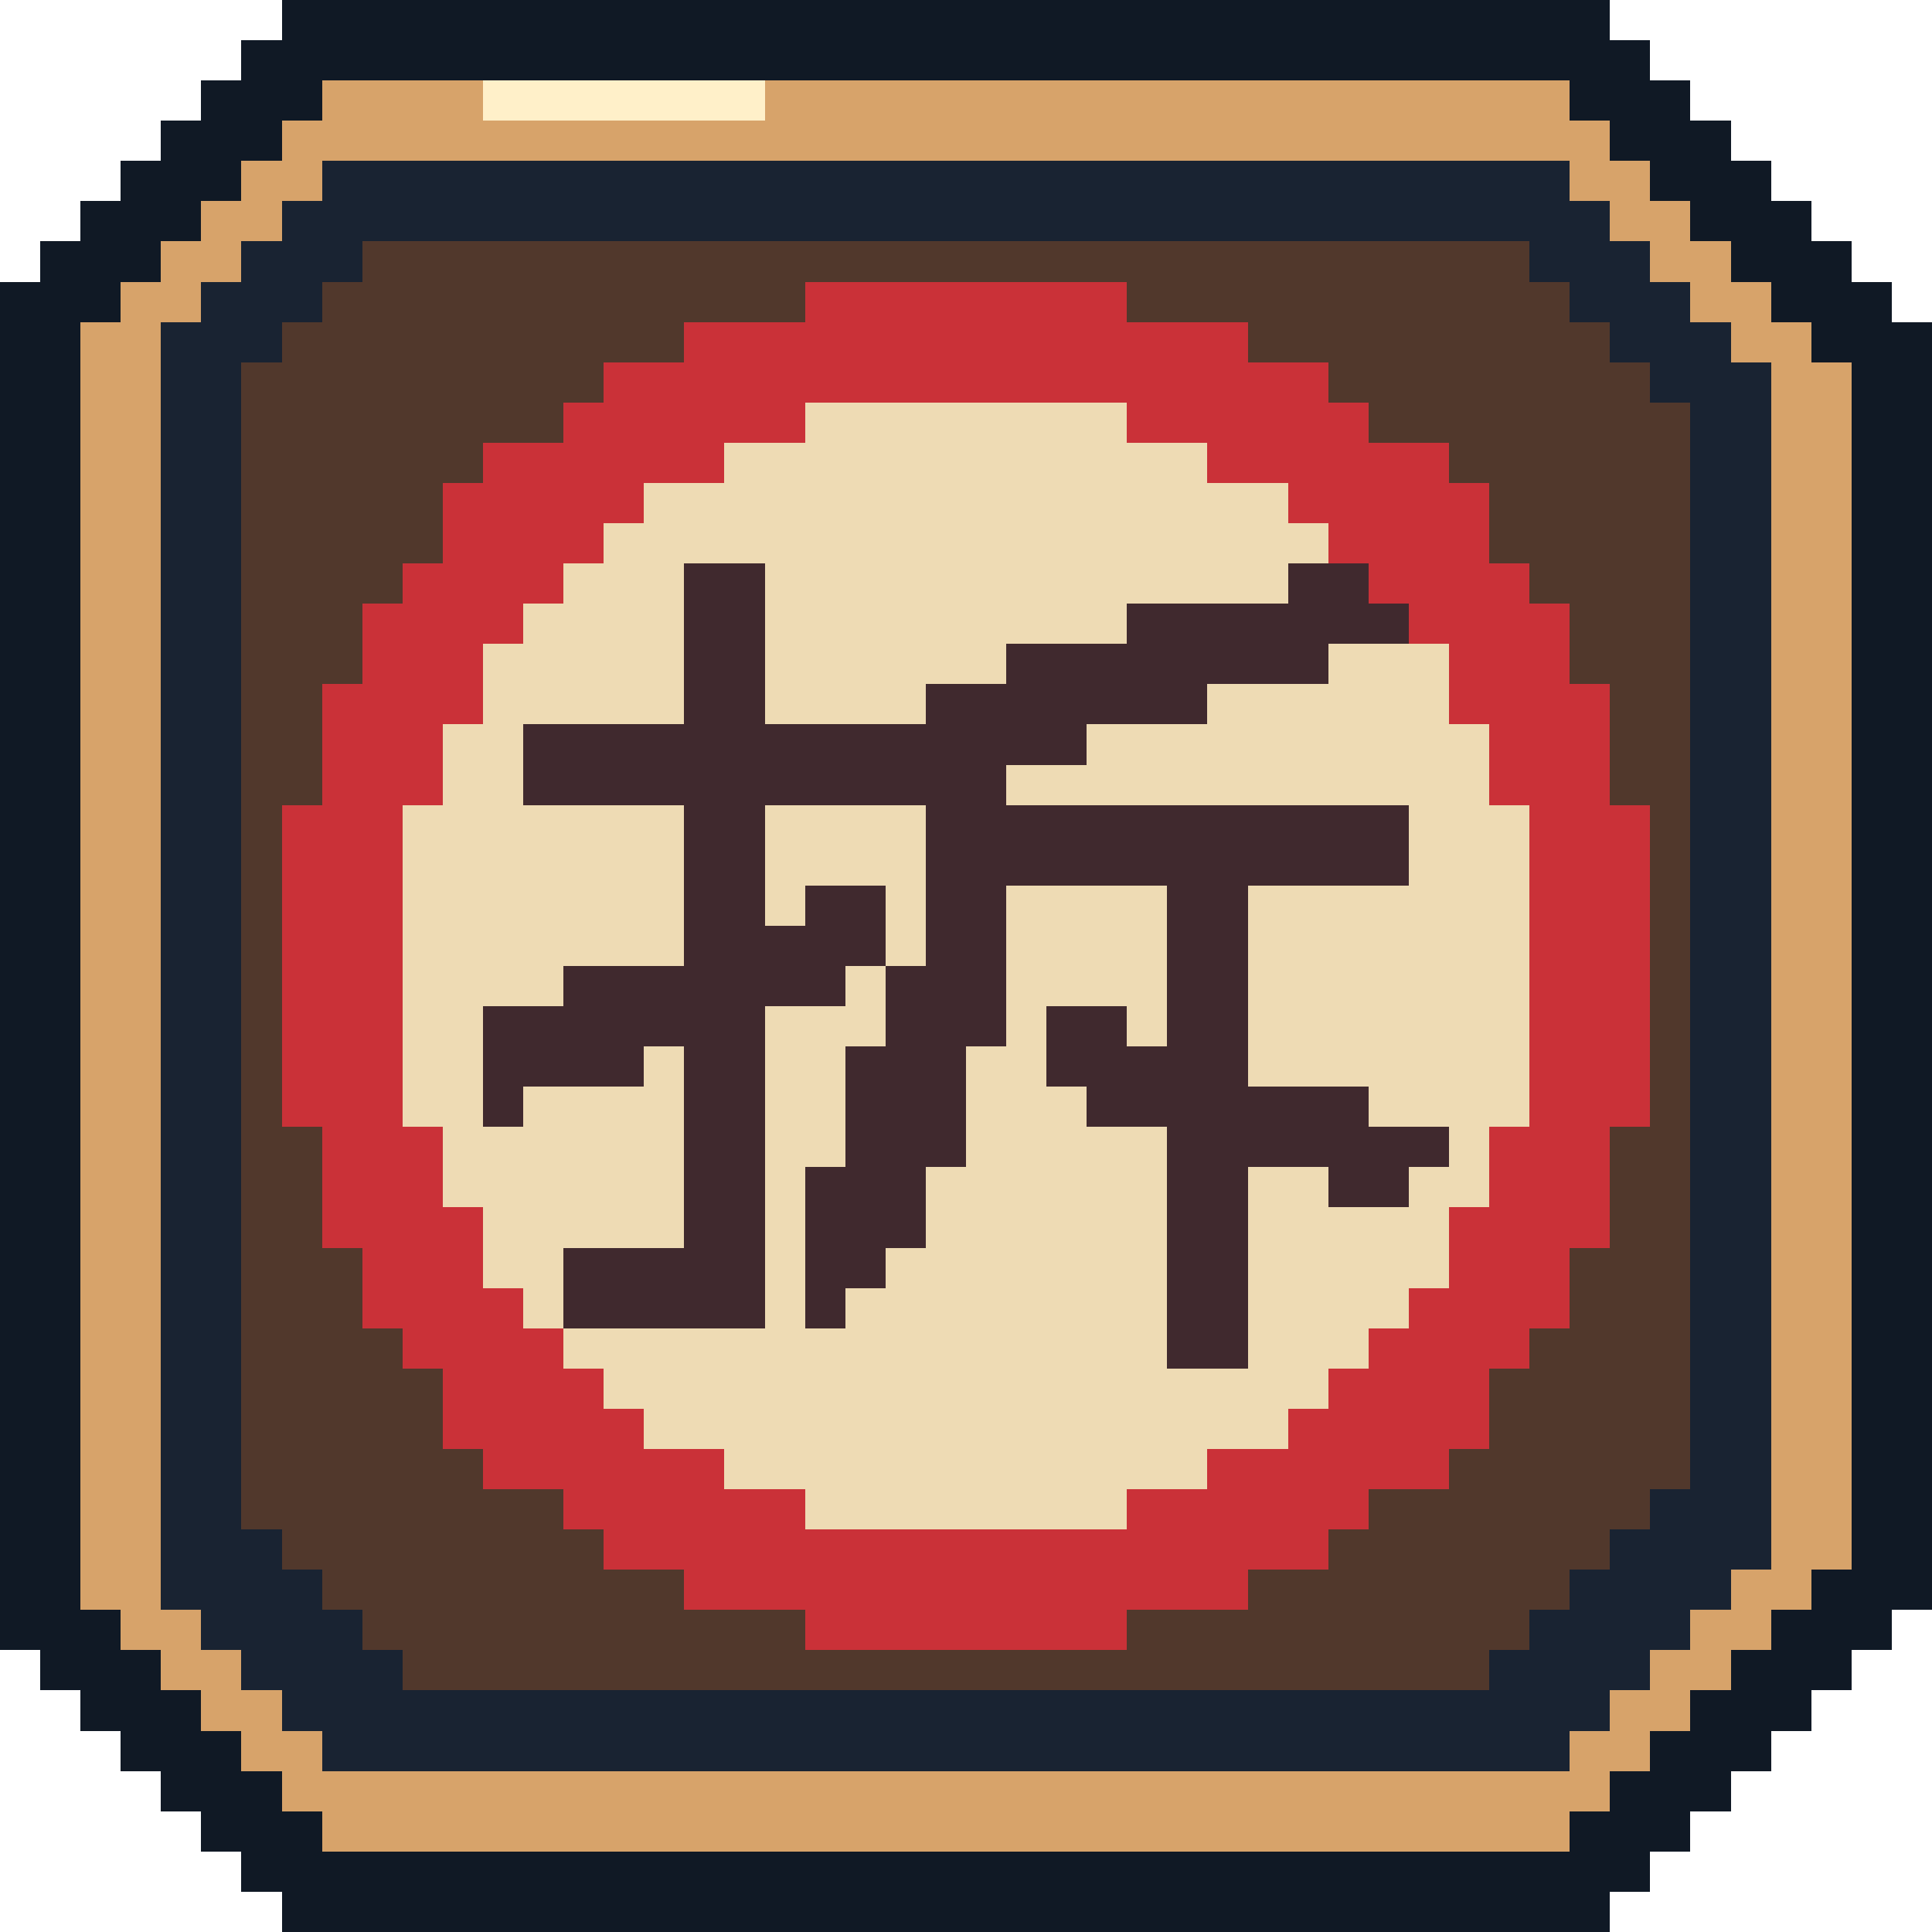
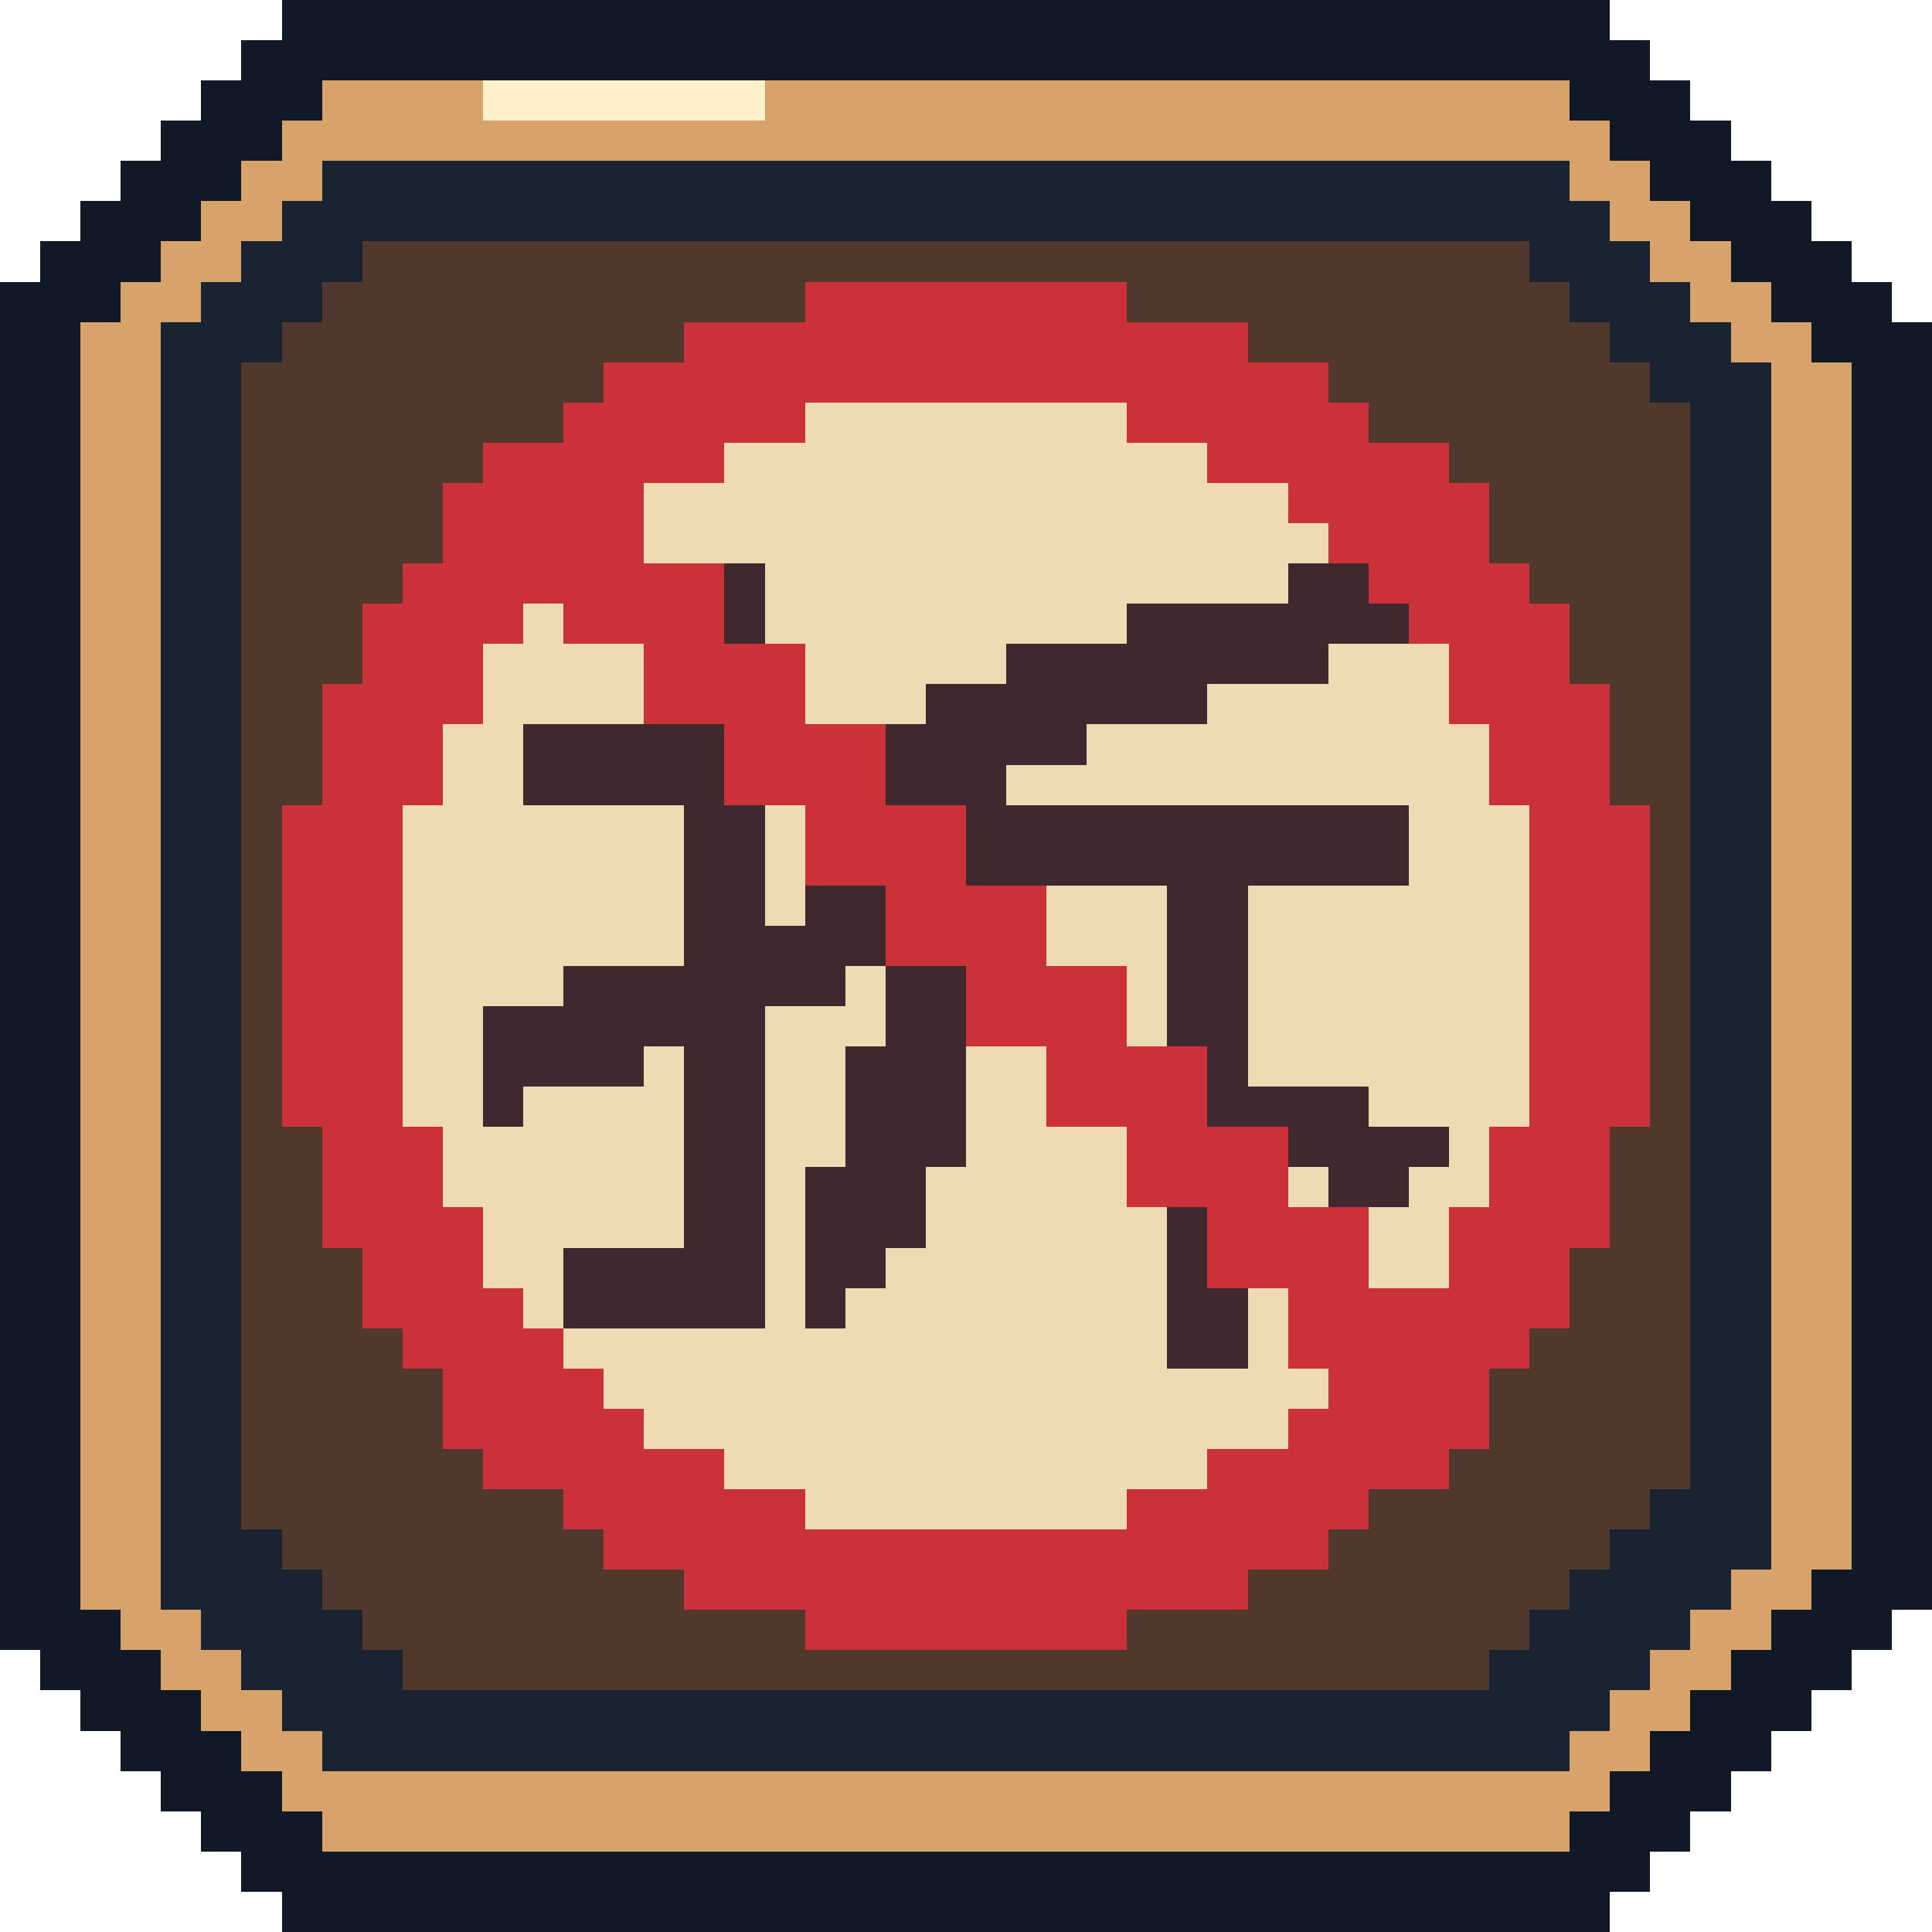
<svg xmlns="http://www.w3.org/2000/svg" width="48" height="48" viewBox="0 0 48 48" shape-rendering="crispEdges">
  <path fill="#101925" d="M7 0h33v1h-33zM7 47h33v1h-33zM6 1h35v1h-35zM6 46h35v1h-35zM5 2h3v1h-3zM5 45h3v1h-3zM39 2h3v1h-3zM39 45h3v1h-3zM4 3h3v1h-3zM4 44h3v1h-3zM40 3h3v1h-3zM40 44h3v1h-3zM3 4h3v1h-3zM3 43h3v1h-3zM41 4h3v1h-3zM41 43h3v1h-3zM2 5h3v1h-3zM2 42h3v1h-3zM42 5h3v1h-3zM42 42h3v1h-3zM1 6h3v1h-3zM1 41h3v1h-3zM43 6h3v1h-3zM43 41h3v1h-3zM0 7h3v1h-3zM0 40h3v1h-3zM44 7h3v1h-3zM44 40h3v1h-3zM0 8h2v32h-2zM45 8h3v1h-3zM45 39h3v1h-3zM46 9h2v30h-2z" />
  <path fill="#d7a36a" d="M8 2h4v1h-4zM19 2h20v1h-20zM7 3h33v1h-33zM7 44h33v1h-33zM6 4h2v1h-2zM6 43h2v1h-2zM39 4h2v1h-2zM39 43h2v1h-2zM5 5h2v1h-2zM5 42h2v1h-2zM40 5h2v1h-2zM40 42h2v1h-2zM4 6h2v1h-2zM4 41h2v1h-2zM41 6h2v1h-2zM41 41h2v1h-2zM3 7h2v1h-2zM3 40h2v1h-2zM42 7h2v1h-2zM42 40h2v1h-2zM2 8h2v32h-2zM43 8h2v1h-2zM43 39h2v1h-2zM44 9h2v30h-2zM8 45h31v1h-31z" />
  <path fill="#fff0c9" d="M12 2h7v1h-7z" />
  <path fill="#192332" d="M8 4h31v1h-31zM8 43h31v1h-31zM7 5h33v1h-33zM7 42h33v1h-33zM6 6h3v1h-3zM38 6h3v1h-3zM5 7h3v1h-3zM39 7h3v1h-3zM4 8h3v1h-3zM4 38h3v1h-3zM40 8h3v1h-3zM4 9h2v29h-2zM41 9h3v1h-3zM41 37h3v1h-3zM42 10h2v27h-2zM40 38h4v1h-4zM4 39h4v1h-4zM39 39h4v1h-4zM5 40h4v1h-4zM38 40h4v1h-4zM6 41h4v1h-4zM37 41h4v1h-4z" />
  <path fill="#51382c" d="M9 6h29v1h-29zM8 7h12v1h-12zM28 7h11v1h-11zM7 8h10v1h-10zM31 8h9v1h-9zM6 9h9v1h-9zM33 9h8v1h-8zM6 10h8v1h-8zM6 37h8v1h-8zM34 10h8v1h-8zM6 11h6v1h-6zM6 36h6v1h-6zM36 11h6v1h-6zM36 36h6v1h-6zM6 12h5v2h-5zM6 34h5v2h-5zM37 12h5v2h-5zM37 34h5v2h-5zM6 14h4v1h-4zM6 33h4v1h-4zM38 14h4v1h-4zM38 33h4v1h-4zM6 15h3v2h-3zM6 31h3v2h-3zM39 15h3v2h-3zM39 31h3v2h-3zM6 17h2v3h-2zM6 28h2v3h-2zM40 17h2v3h-2zM40 28h2v3h-2zM6 20h1v8h-1zM41 20h1v8h-1zM34 37h7v1h-7zM7 38h8v1h-8zM33 38h7v1h-7zM8 39h9v1h-9zM31 39h8v1h-8zM9 40h11v1h-11zM28 40h10v1h-10zM10 41h27v1h-27z" />
  <path fill="#ca3138" d="M20 7h8v1h-8zM20 40h8v1h-8zM17 8h14v1h-14zM17 39h14v1h-14zM15 9h18v1h-18zM15 38h18v1h-18zM14 10h6v1h-6zM14 37h6v1h-6zM28 10h6v1h-6zM28 37h6v1h-6zM12 11h6v1h-6zM12 36h6v1h-6zM30 11h6v1h-6zM30 36h6v1h-6zM11 12h5v1h-5zM11 35h5v1h-5zM32 12h5v1h-5zM32 35h5v1h-5zM11 13h4v1h-4zM11 34h4v1h-4zM33 13h4v1h-4zM33 34h4v1h-4zM10 14h4v1h-4zM10 33h4v1h-4zM34 14h4v1h-4zM34 33h4v1h-4zM9 15h4v1h-4zM9 32h4v1h-4zM35 15h4v1h-4zM35 32h4v1h-4zM9 16h3v1h-3zM9 31h3v1h-3zM36 16h3v1h-3zM36 31h3v1h-3zM8 17h4v1h-4zM8 30h4v1h-4zM36 17h4v1h-4zM36 30h4v1h-4zM8 18h3v2h-3zM8 28h3v2h-3zM37 18h3v2h-3zM37 28h3v2h-3zM7 20h3v8h-3zM38 20h3v8h-3z" />
  <path fill="#eedbb4" d="M20 10h8v1h-8zM20 37h8v1h-8zM18 11h12v1h-12zM18 36h12v1h-12zM16 12h16v1h-16zM16 35h16v1h-16zM15 13h18v1h-18zM15 34h18v1h-18zM14 14h3v1h-3zM19 14h13v1h-13zM13 15h4v1h-4zM13 27h4v1h-4zM19 15h9v1h-9zM12 16h5v2h-5zM12 30h5v1h-5zM19 16h6v1h-6zM33 16h3v1h-3zM19 17h4v1h-4zM19 20h4v2h-4zM30 17h6v1h-6zM11 18h2v2h-2zM27 18h10v1h-10zM25 19h12v1h-12zM10 20h7v4h-7zM35 20h3v2h-3zM19 22h1v1h-1zM19 29h1v4h-1zM22 22h1v2h-1zM25 22h4v3h-4zM31 22h7v5h-7zM10 24h4v1h-4zM21 24h1v1h-1zM10 25h2v3h-2zM19 25h3v1h-3zM25 25h1v1h-1zM28 25h1v1h-1zM16 26h1v1h-1zM19 26h2v3h-2zM24 26h2v1h-2zM24 27h3v1h-3zM34 27h4v1h-4zM11 28h6v2h-6zM24 28h5v1h-5zM36 28h1v1h-1zM23 29h6v2h-6zM31 29h2v1h-2zM35 29h2v1h-2zM31 30h5v2h-5zM12 31h2v1h-2zM22 31h7v1h-7zM13 32h1v1h-1zM21 32h8v1h-8zM31 32h4v1h-4zM14 33h15v1h-15zM31 33h3v1h-3z" />
  <path fill="#40292e" d="M17 14h2v4h-2zM17 20h2v3h-2zM17 26h2v5h-2zM32 14h2v1h-2zM28 15h7v1h-7zM25 16h8v1h-8zM23 17h7v1h-7zM13 18h14v1h-14zM13 19h12v1h-12zM23 20h12v2h-12zM20 22h2v1h-2zM20 31h2v1h-2zM23 22h2v2h-2zM29 22h2v4h-2zM29 29h2v5h-2zM17 23h5v1h-5zM14 24h7v1h-7zM22 24h3v2h-3zM12 25h7v1h-7zM26 25h2v1h-2zM12 26h4v1h-4zM21 26h3v3h-3zM26 26h5v1h-5zM12 27h1v1h-1zM27 27h7v1h-7zM29 28h7v1h-7zM20 29h3v2h-3zM33 29h2v1h-2zM14 31h5v2h-5zM20 32h1v1h-1z" />
+   <path fill="#ca3138" d="M12 12h4v2h-4zM14 14h4v2h-4zM16 16h4v2h-4zM18 18h4v2h-4zM20 20h4v2h-4zM22 22h4v2h-4zM24 24h4v2h-4zM26 26h4v2h-4zM28 28h4v2h-4zM30 30h4v2h-4zM32 32h4v2h-4z" />
</svg>
